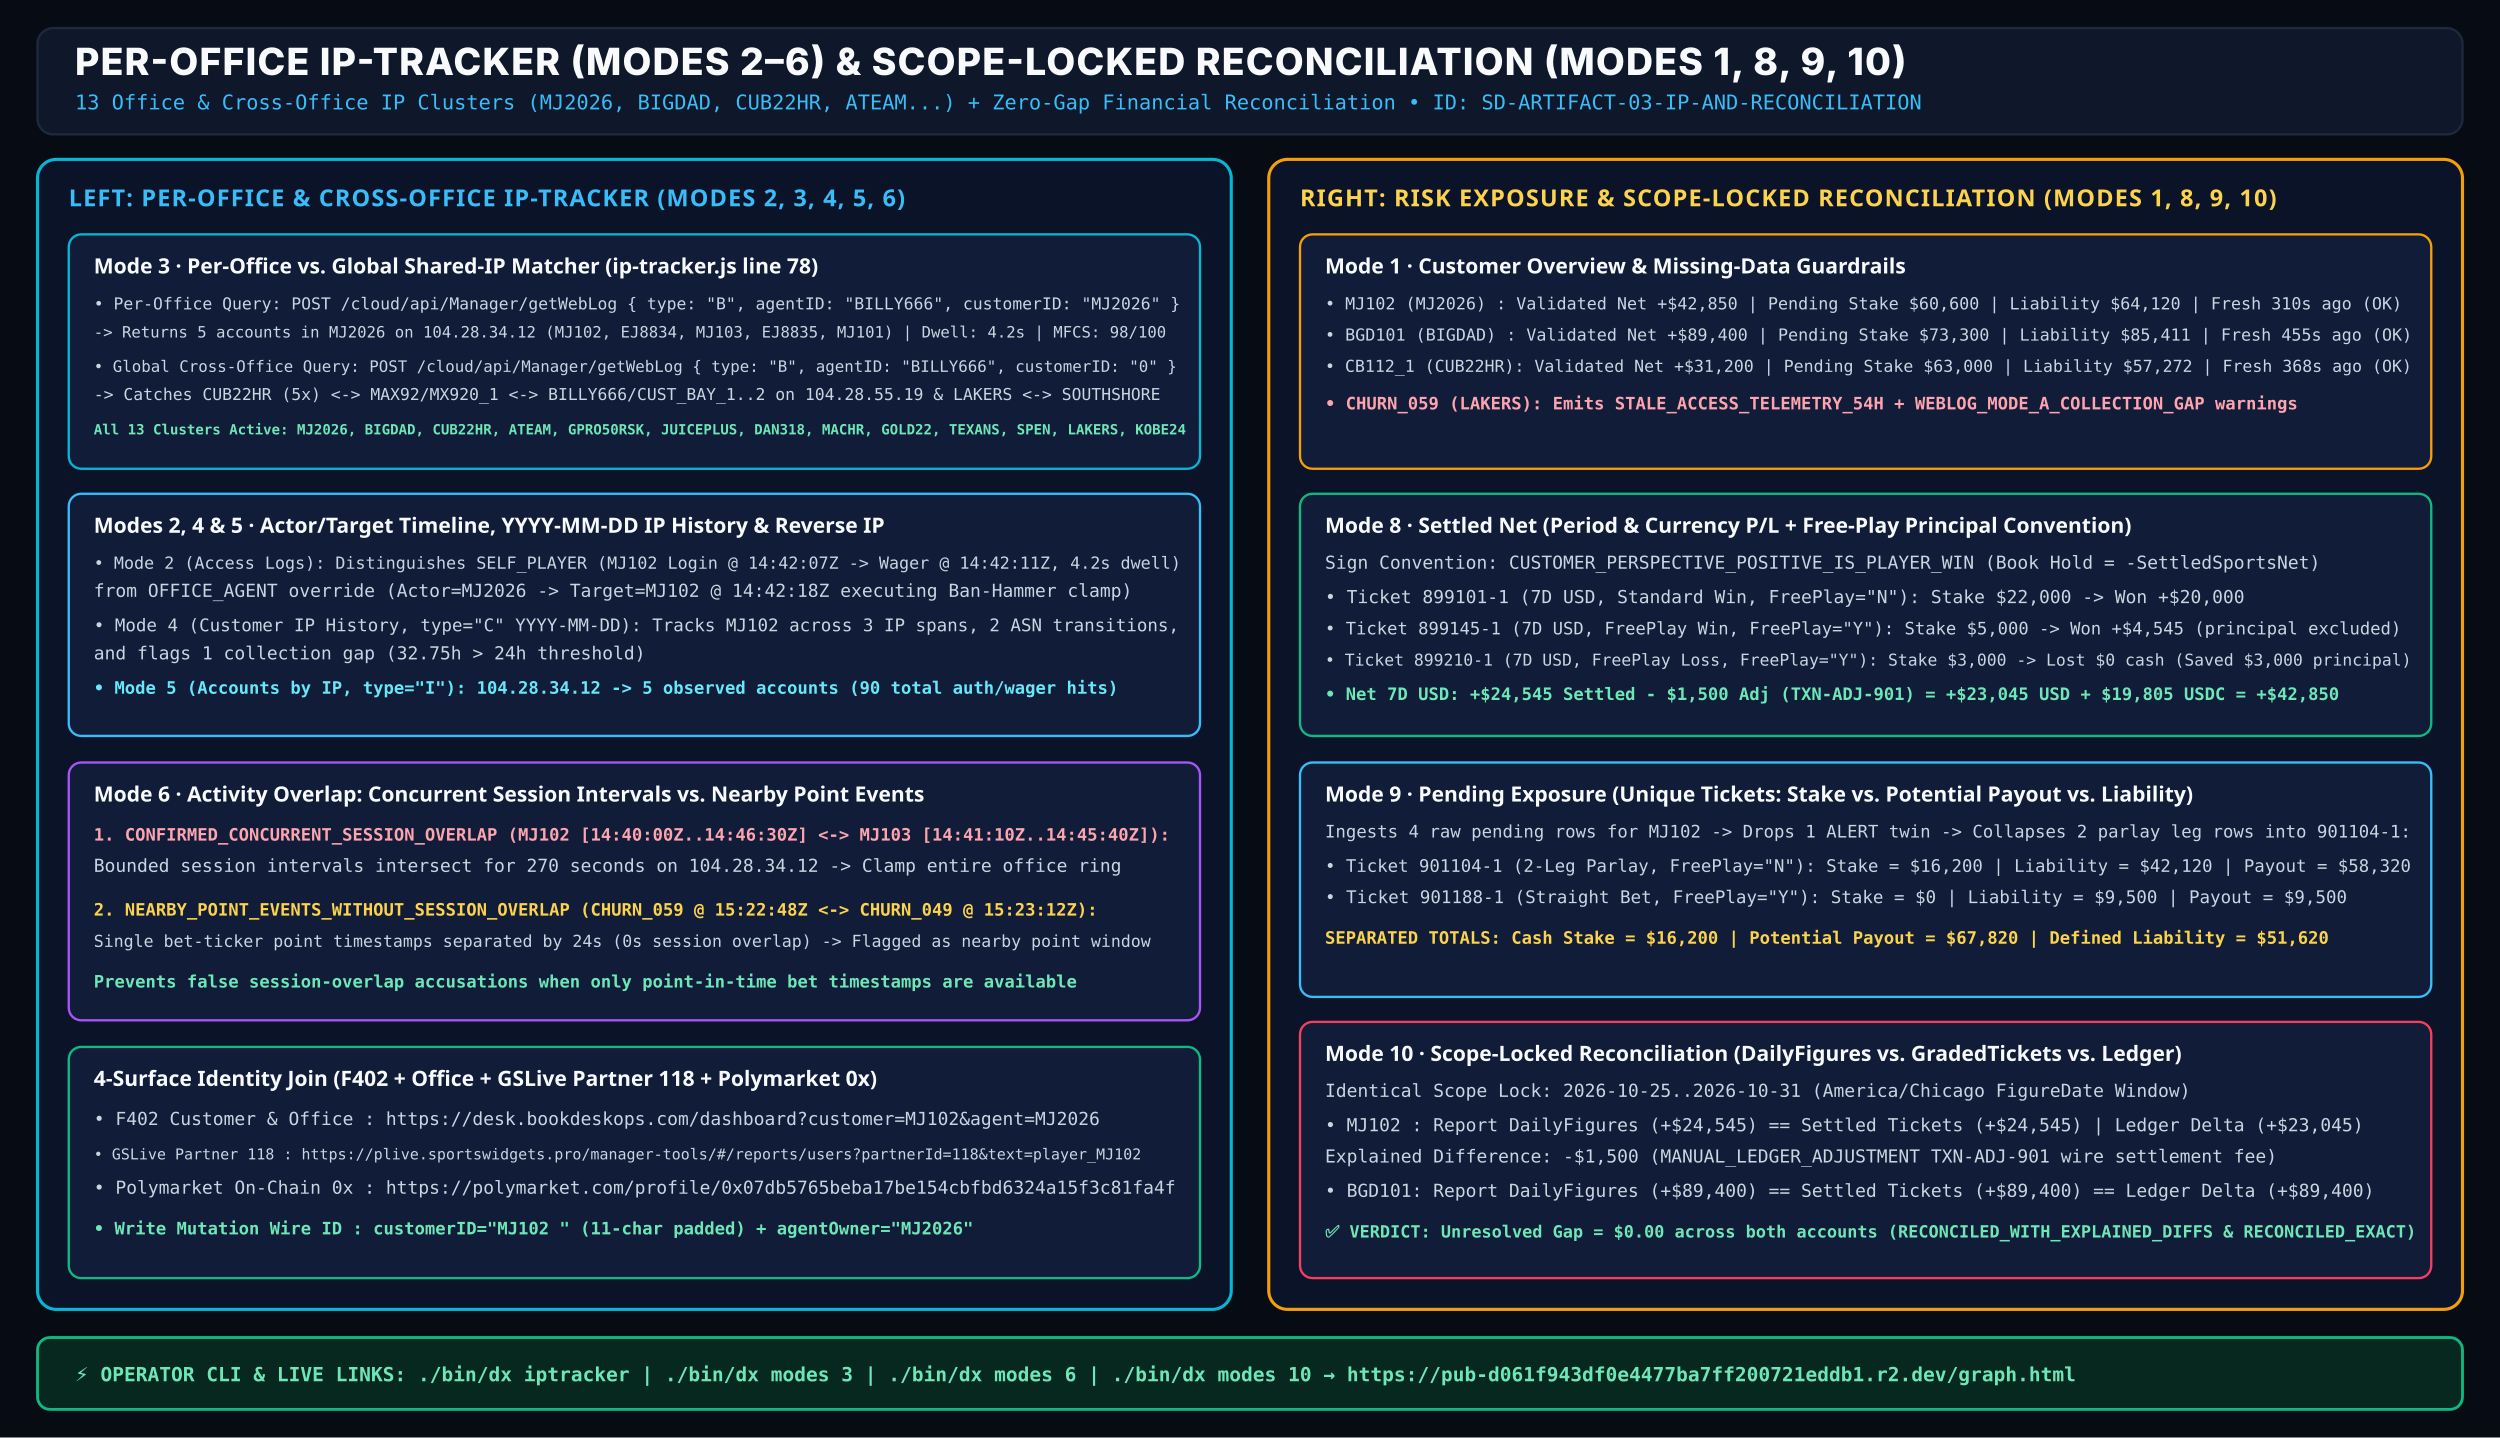
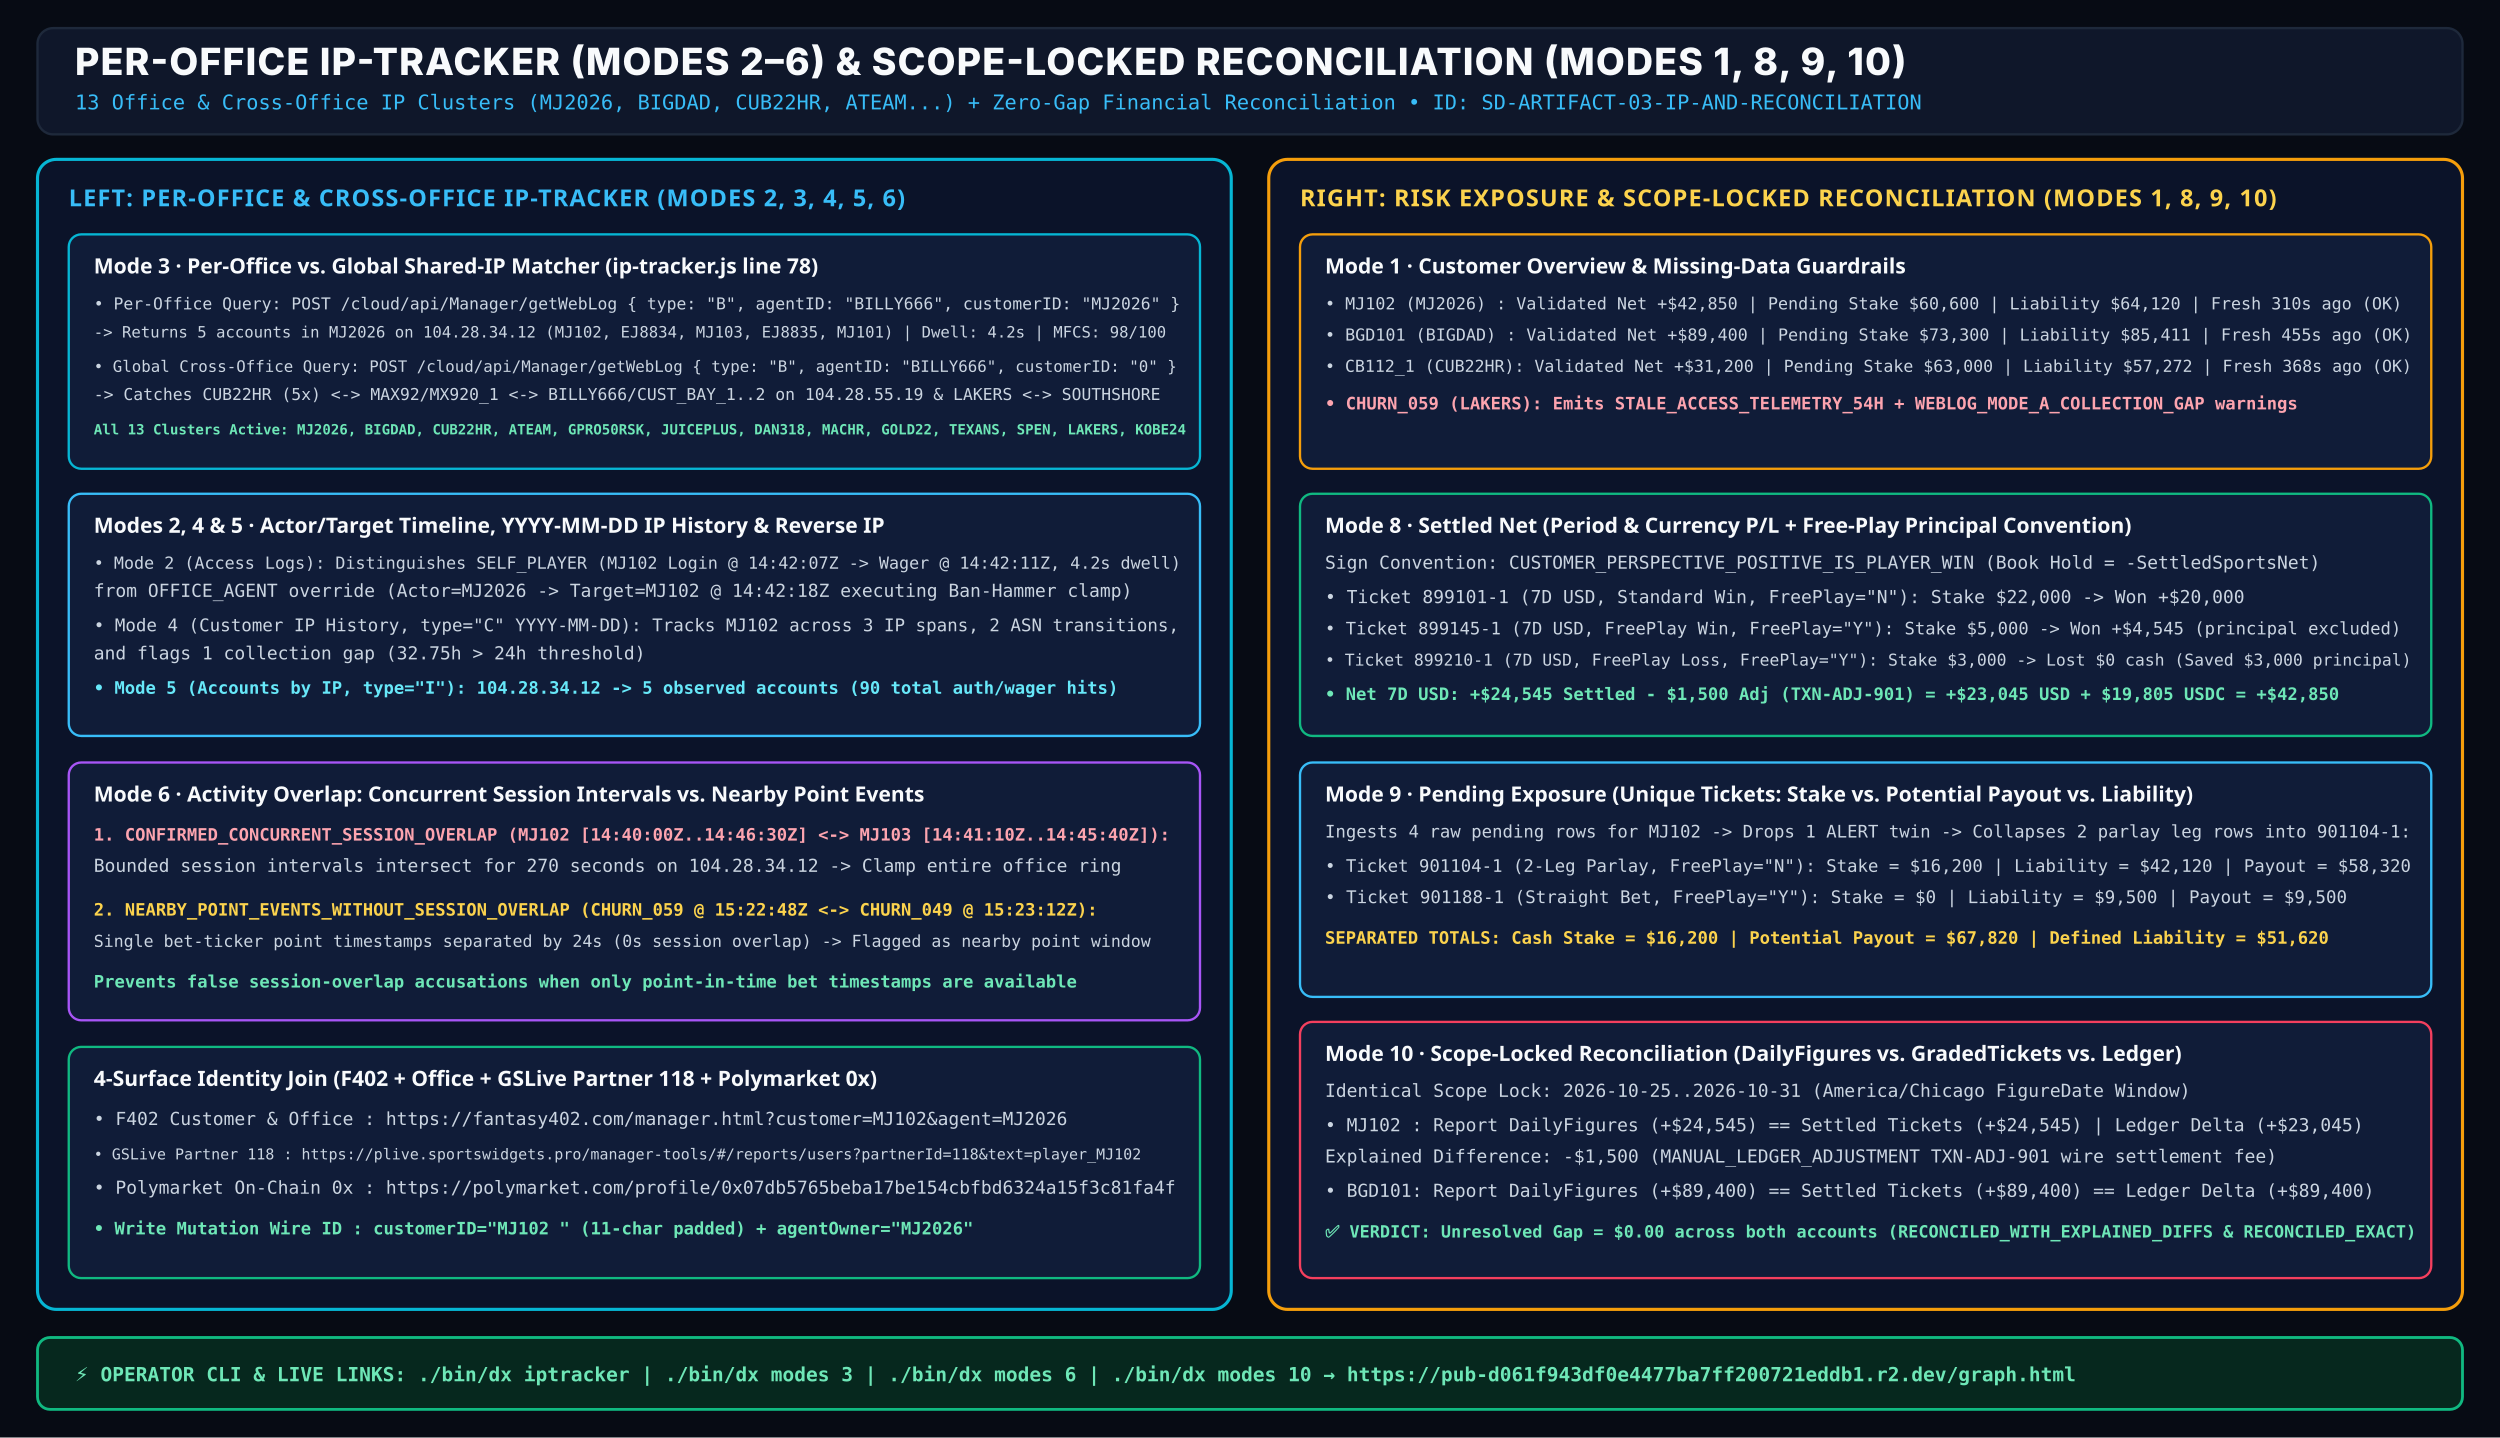
<svg xmlns="http://www.w3.org/2000/svg" viewBox="0 0 1600 920" width="1600" height="920" role="img" aria-labelledby="pipeline-per-office-ip-and-reconciliation-title pipeline-per-office-ip-and-reconciliation-desc">
  <defs>
    <style>
      .bg { fill: #070b14; }
      .panel { fill: #0b1329; stroke-width: 2; rx: 12px; }
      .card { fill: #101c38; stroke-width: 1.5; rx: 8px; }
      .title { font-family: ui-sans-serif, system-ui, -apple-system, sans-serif; font-size: 24px; font-weight: 800; fill: #f8fafc; letter-spacing: 0.03em; }
      .subtitle { font-family: ui-monospace, SFMono-Regular, Menlo, monospace; font-size: 13px; fill: #38bdf8; }
      .col-hdr { font-family: ui-sans-serif, system-ui, sans-serif; font-size: 15px; font-weight: 800; letter-spacing: 0.05em; }
      .card-title { font-family: ui-sans-serif, system-ui, sans-serif; font-size: 13.5px; font-weight: 700; fill: #f8fafc; }
      .card-body { font-family: ui-monospace, SFMono-Regular, Menlo, monospace; font-size: 11.5px; fill: #cbd5e1; }
      .card-accent { font-family: ui-monospace, SFMono-Regular, Menlo, monospace; font-size: 11px; font-weight: 700; }
      .mono-lg { font-family: ui-monospace, SFMono-Regular, Menlo, monospace; font-size: 13px; font-weight: 700; fill: #f8fafc; }
      .footer { font-family: ui-monospace, SFMono-Regular, Menlo, monospace; font-size: 12.5px; font-weight: 700; fill: #6ee7b7; }
    </style>
  </defs>
  <rect class="bg" x="0" y="0" width="1600" height="920" />
  <rect x="24" y="18" width="1552" height="68" rx="10" fill="#0f172a" stroke="#1e293b" stroke-width="1.5" />
  <text x="48" y="48" class="title">PER-OFFICE IP-TRACKER (MODES 2–6) &amp; SCOPE-LOCKED RECONCILIATION (MODES 1, 8, 9, 10)</text>
  <text x="48" y="70" class="subtitle">13 Office &amp; Cross-Office IP Clusters (MJ2026, BIGDAD, CUB22HR, ATEAM...) + Zero-Gap Financial Reconciliation • ID: SD-ARTIFACT-03-IP-AND-RECONCILIATION</text>
  <rect class="panel" x="24" y="102" width="764" height="736" stroke="#06b6d4" />
  <text x="44" y="132" class="col-hdr" fill="#38bdf8">LEFT: PER-OFFICE &amp; CROSS-OFFICE IP-TRACKER (MODES 2, 3, 4, 5, 6)</text>
  <rect class="card" x="44" y="150" width="724" height="150" stroke="#06b6d4" />
  <text x="60" y="175" class="card-title" fill="#67e8f9">Mode 3 · Per-Office vs. Global Shared-IP Matcher (ip-tracker.js line 78)</text>
  <text x="60" y="198" class="card-body" style="font-size:10.5px" textLength="694" lengthAdjust="spacingAndGlyphs">• Per-Office Query: POST /cloud/api/Manager/getWebLog { type: "B", agentID: "BILLY666", customerID: "MJ2026" }</text>
  <text x="60" y="216" class="card-body" style="font-size:10px" textLength="694" lengthAdjust="spacingAndGlyphs">  -&gt; Returns 5 accounts in MJ2026 on 104.28.34.12 (MJ102, EJ8834, MJ103, EJ8835, MJ101) | Dwell: 4.2s | MFCS: 98/100</text>
  <text x="60" y="238" class="card-body" style="font-size:10.1px" textLength="694" lengthAdjust="spacingAndGlyphs">• Global Cross-Office Query: POST /cloud/api/Manager/getWebLog { type: "B", agentID: "BILLY666", customerID: "0" }</text>
  <text x="60" y="256" class="card-body" style="font-size:10.5px" textLength="694" lengthAdjust="spacingAndGlyphs">  -&gt; Catches CUB22HR (5x) &lt;-&gt; MAX92/MX920_1 &lt;-&gt; BILLY666/CUST_BAY_1..2 on 104.28.55.19 &amp; LAKERS &lt;-&gt; SOUTHSHORE</text>
  <text x="60" y="278" class="card-accent" fill="#6ee7b7" style="font-size:9px" textLength="694" lengthAdjust="spacingAndGlyphs">All 13 Clusters Active: MJ2026, BIGDAD, CUB22HR, ATEAM, GPRO50RSK, JUICEPLUS, DAN318, MACHR, GOLD22, TEXANS, SPEN, LAKERS, KOBE24</text>
  <rect class="card" x="44" y="316" width="724" height="155" stroke="#38bdf8" />
  <text x="60" y="341" class="card-title" fill="#7dd3fc">Modes 2, 4 &amp; 5 · Actor/Target Timeline, YYYY-MM-DD IP History &amp; Reverse IP</text>
  <text x="60" y="364" class="card-body" style="font-size:10.7px" textLength="694" lengthAdjust="spacingAndGlyphs">• Mode 2 (Access Logs): Distinguishes SELF_PLAYER (MJ102 Login @ 14:42:07Z -&gt; Wager @ 14:42:11Z, 4.2s dwell)</text>
  <text x="60" y="382" class="card-body">  from OFFICE_AGENT override (Actor=MJ2026 -&gt; Target=MJ102 @ 14:42:18Z executing Ban-Hammer clamp)</text>
  <text x="60" y="404" class="card-body" style="font-size:11.2px" textLength="694" lengthAdjust="spacingAndGlyphs">• Mode 4 (Customer IP History, type="C" YYYY-MM-DD): Tracks MJ102 across 3 IP spans, 2 ASN transitions,</text>
  <text x="60" y="422" class="card-body">  and flags 1 collection gap (32.75h &gt; 24h threshold)</text>
  <text x="60" y="444" class="card-accent" fill="#67e8f9">• Mode 5 (Accounts by IP, type="I"): 104.28.34.12 -&gt; 5 observed accounts (90 total auth/wager hits)</text>
  <rect class="card" x="44" y="488" width="724" height="165" stroke="#a855f7" />
  <text x="60" y="513" class="card-title" fill="#e9d5ff">Mode 6 · Activity Overlap: Concurrent Session Intervals vs. Nearby Point Events</text>
  <text x="60" y="538" class="card-accent" fill="#fda4af">1. CONFIRMED_CONCURRENT_SESSION_OVERLAP (MJ102 [14:40:00Z..14:46:30Z] &lt;-&gt; MJ103 [14:41:10Z..14:45:40Z]):</text>
  <text x="60" y="558" class="card-body">   Bounded session intervals intersect for 270 seconds on 104.28.34.12 -&gt; Clamp entire office ring</text>
  <text x="60" y="586" class="card-accent" fill="#fcd34d">2. NEARBY_POINT_EVENTS_WITHOUT_SESSION_OVERLAP (CHURN_059 @ 15:22:48Z &lt;-&gt; CHURN_049 @ 15:23:12Z):</text>
  <text x="60" y="606" class="card-body" style="font-size:10.6px" textLength="694" lengthAdjust="spacingAndGlyphs">   Single bet-ticker point timestamps separated by 24s (0s session overlap) -&gt; Flagged as nearby point window</text>
  <text x="60" y="632" class="card-accent" fill="#6ee7b7">Prevents false session-overlap accusations when only point-in-time bet timestamps are available</text>
  <rect class="card" x="44" y="670" width="724" height="148" stroke="#10b981" />
  <text x="60" y="695" class="card-title" fill="#6ee7b7">4-Surface Identity Join (F402 + Office + GSLive Partner 118 + Polymarket 0x)</text>
-   <text x="60" y="720" class="card-body">• F402 Customer &amp; Office : https://desk.bookdeskops.com/dashboard?customer=MJ102&amp;agent=MJ2026</text>
+   <text x="60" y="720" class="card-body">• F402 Customer &amp; Office : https://fantasy402.com/manager.html?customer=MJ102&amp;agent=MJ2026</text>
  <text x="60" y="742" class="card-body" style="font-size:9.6px" textLength="694" lengthAdjust="spacingAndGlyphs">• GSLive Partner 118     : https://plive.sportswidgets.pro/manager-tools/#/reports/users?partnerId=118&amp;text=player_MJ102</text>
  <text x="60" y="764" class="card-body">• Polymarket On-Chain 0x : https://polymarket.com/profile/0x07db5765beba17be154cbfbd6324a15f3c81fa4f</text>
  <text x="60" y="790" class="card-accent" fill="#6ee7b7">• Write Mutation Wire ID : customerID="MJ102      " (11-char padded) + agentOwner="MJ2026"</text>
  <rect class="panel" x="812" y="102" width="764" height="736" stroke="#f59e0b" />
  <text x="832" y="132" class="col-hdr" fill="#fcd34d">RIGHT: RISK EXPOSURE &amp; SCOPE-LOCKED RECONCILIATION (MODES 1, 8, 9, 10)</text>
  <rect class="card" x="832" y="150" width="724" height="150" stroke="#f59e0b" />
  <text x="848" y="175" class="card-title" fill="#fcd34d">Mode 1 · Customer Overview &amp; Missing-Data Guardrails</text>
  <text x="848" y="198" class="card-body" style="font-size:10.7px" textLength="694" lengthAdjust="spacingAndGlyphs">• MJ102 (MJ2026)  : Validated Net +$42,850 | Pending Stake $60,600 | Liability $64,120 | Fresh 310s ago (OK)</text>
  <text x="848" y="218" class="card-body" style="font-size:10.7px" textLength="694" lengthAdjust="spacingAndGlyphs">• BGD101 (BIGDAD) : Validated Net +$89,400 | Pending Stake $73,300 | Liability $85,411 | Fresh 455s ago (OK)</text>
  <text x="848" y="238" class="card-body" style="font-size:10.6px" textLength="694" lengthAdjust="spacingAndGlyphs">• CB112_1 (CUB22HR): Validated Net +$31,200 | Pending Stake $63,000 | Liability $57,272 | Fresh 368s ago (OK)</text>
  <text x="848" y="262" class="card-accent" fill="#fda4af">• CHURN_059 (LAKERS): Emits STALE_ACCESS_TELEMETRY_54H + WEBLOG_MODE_A_COLLECTION_GAP warnings</text>
  <rect class="card" x="832" y="316" width="724" height="155" stroke="#10b981" />
  <text x="848" y="341" class="card-title" fill="#6ee7b7">Mode 8 · Settled Net (Period &amp; Currency P/L + Free-Play Principal Convention)</text>
  <text x="848" y="364" class="card-body">Sign Convention: CUSTOMER_PERSPECTIVE_POSITIVE_IS_PLAYER_WIN (Book Hold = -SettledSportsNet)</text>
  <text x="848" y="386" class="card-body">• Ticket 899101-1 (7D USD, Standard Win, FreePlay="N"): Stake $22,000 -&gt; Won +$20,000</text>
  <text x="848" y="406" class="card-body" style="font-size:11px" textLength="694" lengthAdjust="spacingAndGlyphs">• Ticket 899145-1 (7D USD, FreePlay Win, FreePlay="Y"): Stake $5,000  -&gt; Won +$4,545 (principal excluded)</text>
  <text x="848" y="426" class="card-body" style="font-size:10.5px" textLength="694" lengthAdjust="spacingAndGlyphs">• Ticket 899210-1 (7D USD, FreePlay Loss, FreePlay="Y"): Stake $3,000 -&gt; Lost $0 cash (Saved $3,000 principal)</text>
  <text x="848" y="448" class="card-accent" fill="#6ee7b7">• Net 7D USD: +$24,545 Settled - $1,500 Adj (TXN-ADJ-901) = +$23,045 USD + $19,805 USDC = +$42,850</text>
  <rect class="card" x="832" y="488" width="724" height="150" stroke="#38bdf8" />
  <text x="848" y="513" class="card-title" fill="#7dd3fc">Mode 9 · Pending Exposure (Unique Tickets: Stake vs. Potential Payout vs. Liability)</text>
  <text x="848" y="536" class="card-body" style="font-size:11.1px" textLength="694" lengthAdjust="spacingAndGlyphs">Ingests 4 raw pending rows for MJ102 -&gt; Drops 1 ALERT twin -&gt; Collapses 2 parlay leg rows into 901104-1:</text>
  <text x="848" y="558" class="card-body" style="font-size:11.1px" textLength="694" lengthAdjust="spacingAndGlyphs">• Ticket 901104-1 (2-Leg Parlay, FreePlay="N"): Stake = $16,200 | Liability = $42,120 | Payout = $58,320</text>
  <text x="848" y="578" class="card-body" style="font-size:11.2px" textLength="694" lengthAdjust="spacingAndGlyphs">• Ticket 901188-1 (Straight Bet, FreePlay="Y"): Stake = $0      | Liability = $9,500  | Payout = $9,500</text>
  <text x="848" y="604" class="card-accent" fill="#fcd34d">SEPARATED TOTALS: Cash Stake = $16,200  |  Potential Payout = $67,820  |  Defined Liability = $51,620</text>
  <rect class="card" x="832" y="654" width="724" height="164" stroke="#f43f5e" />
  <text x="848" y="679" class="card-title" fill="#fda4af">Mode 10 · Scope-Locked Reconciliation (DailyFigures vs. GradedTickets vs. Ledger)</text>
  <text x="848" y="702" class="card-body">Identical Scope Lock: 2026-10-25..2026-10-31 (America/Chicago FigureDate Window)</text>
  <text x="848" y="724" class="card-body">• MJ102 : Report DailyFigures (+$24,545) == Settled Tickets (+$24,545) | Ledger Delta (+$23,045)</text>
  <text x="848" y="744" class="card-body">          Explained Difference: -$1,500 (MANUAL_LEDGER_ADJUSTMENT TXN-ADJ-901 wire settlement fee)</text>
  <text x="848" y="766" class="card-body">• BGD101: Report DailyFigures (+$89,400) == Settled Tickets (+$89,400) == Ledger Delta (+$89,400)</text>
  <text x="848" y="792" class="card-accent" fill="#6ee7b7" style="font-size:10.8px" textLength="694" lengthAdjust="spacingAndGlyphs">✅ VERDICT: Unresolved Gap = $0.00 across both accounts (RECONCILED_WITH_EXPLAINED_DIFFS &amp; RECONCILED_EXACT)</text>
  <rect x="24" y="856" width="1552" height="46" rx="8" fill="#06281e" stroke="#10b981" stroke-width="1.8" />
  <text x="48" y="884" class="footer">⚡ OPERATOR CLI &amp; LIVE LINKS: ./bin/dx iptracker   |   ./bin/dx modes 3   |   ./bin/dx modes 6   |   ./bin/dx modes 10   →   https://pub-d061f943df0e4477ba7ff200721eddb1.r2.dev/graph.html</text>
</svg>
